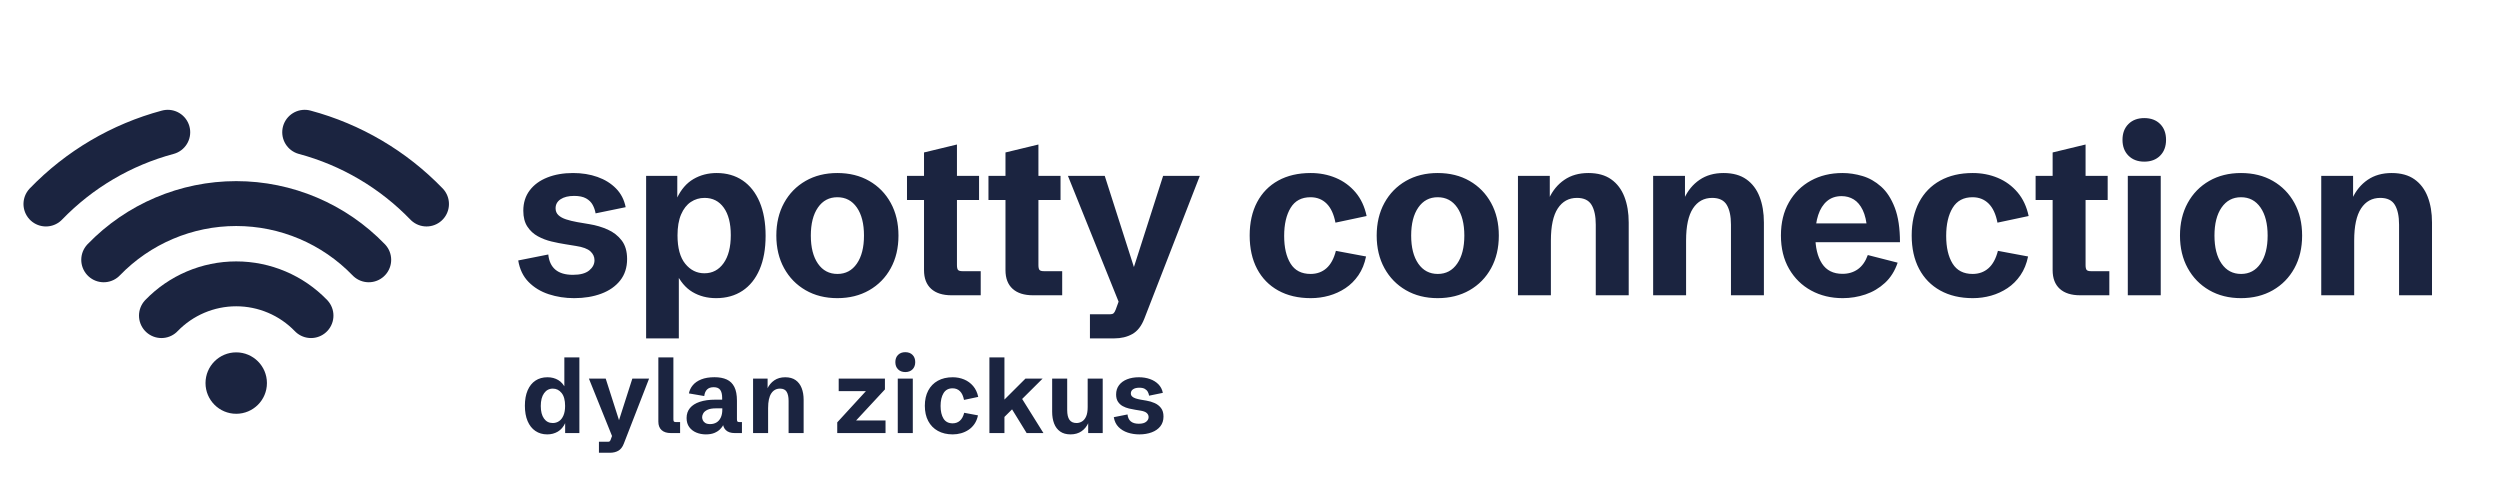
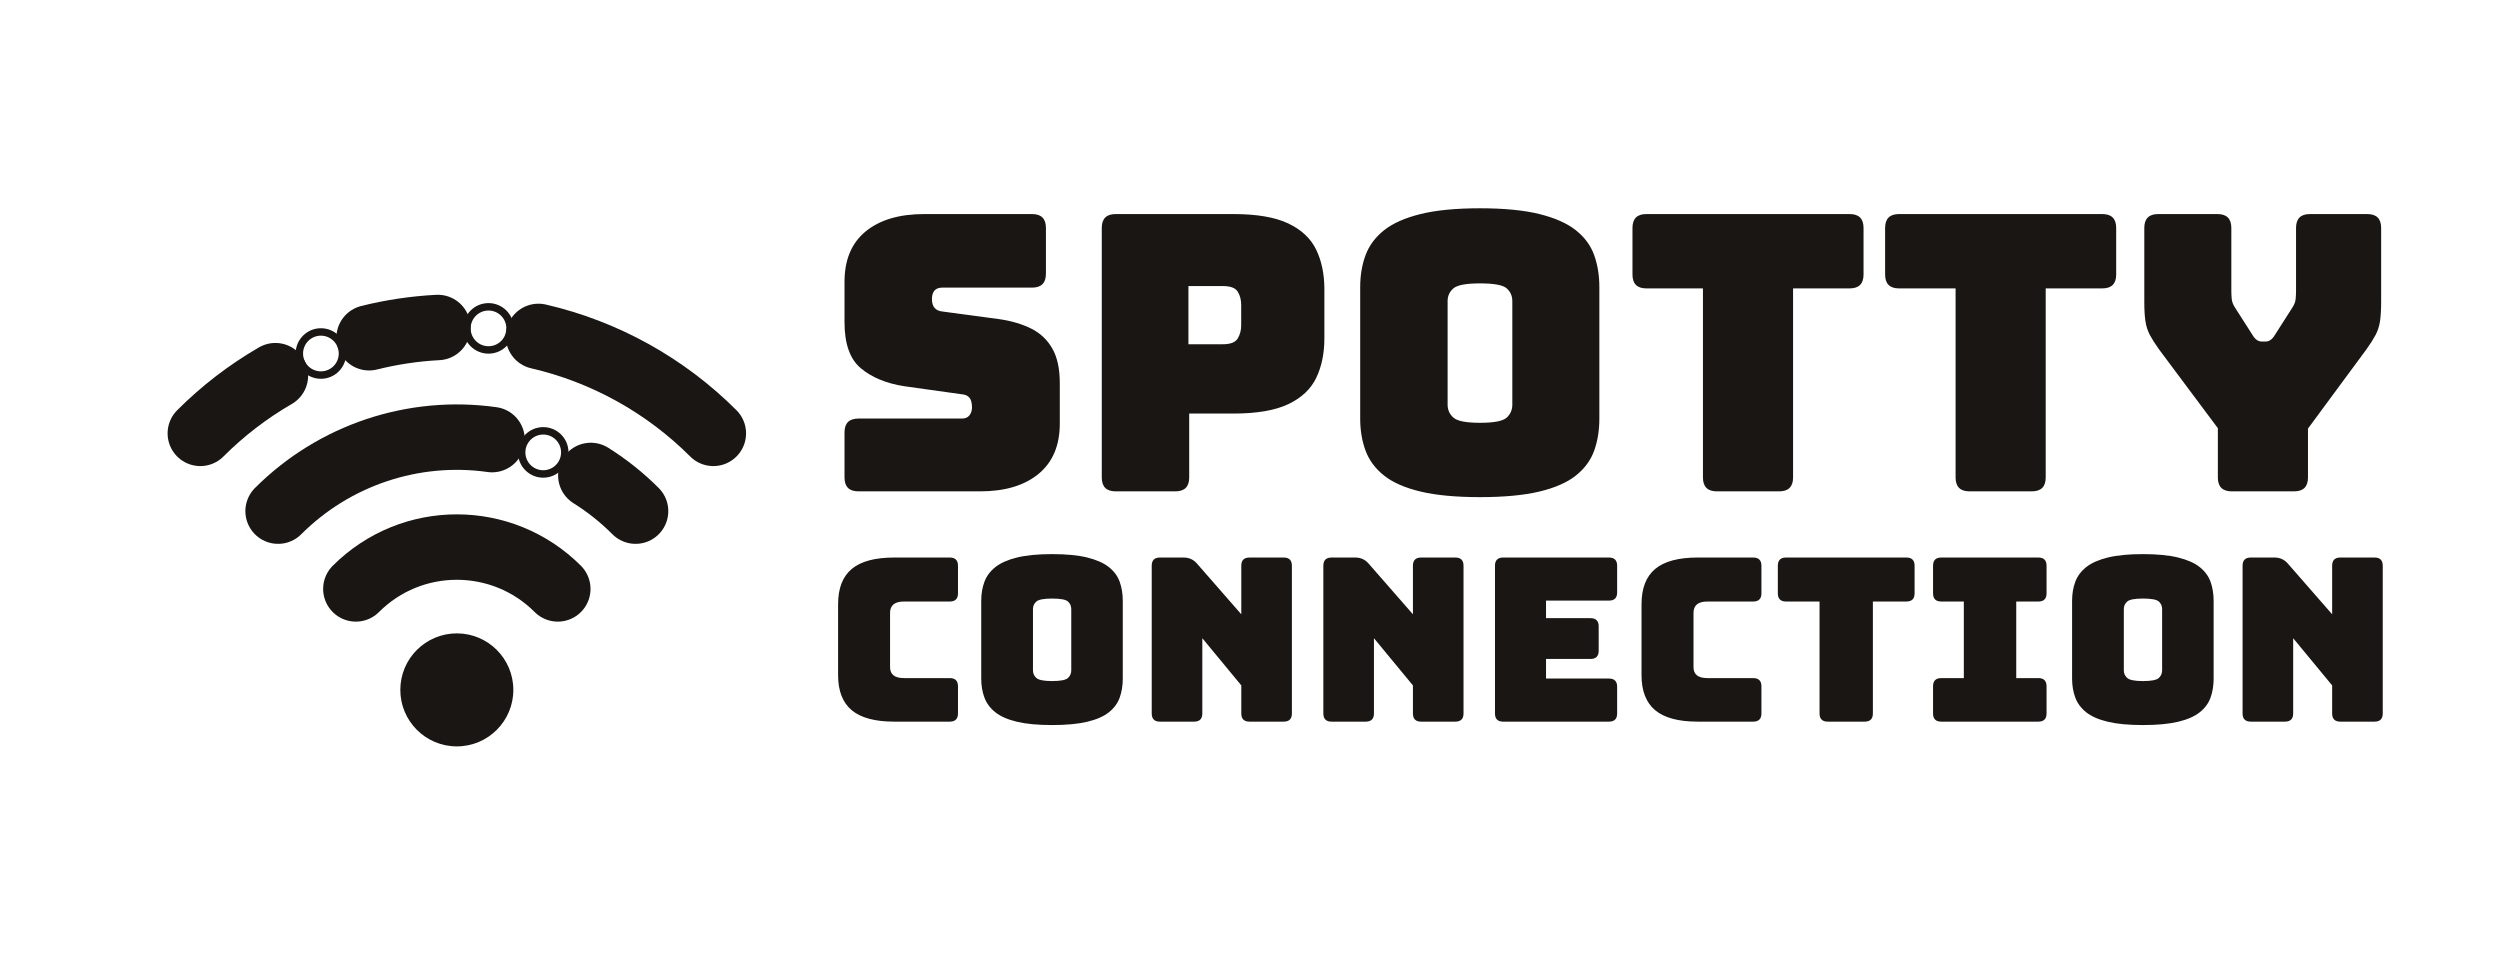
- <svg xmlns="http://www.w3.org/2000/svg" viewBox="0 0 508 100" width="508" height="100">
-   <g transform="translate(0 2) scale(.96)">
-     <circle cx="50" cy="79" r="6.5" fill="#1b2440" />
-     <g fill="none" stroke="#1b2440" stroke-width="9.5" stroke-linecap="round">
-       <path class="arc a1" d="M34.17 64.72A22 22 0 0 1 65.83 64.72" />
-       <path class="arc a2" d="M21.95 52.91A39 39 0 0 1 78.05 52.91" />
-       <path class="arc a3l" d="M9.72 41.10A56 56 0 0 1 35.51 25.91" />
-       <path class="arc a3r" d="M64.49 25.91A56 56 0 0 1 90.28 41.10" />
-     </g>
+ <svg xmlns="http://www.w3.org/2000/svg" viewBox="0 0 985 380" width="985" height="380">
+   <g transform="translate(30.0 48.0) scale(0.5859)">
+     <path d="M188.1 314.1 A96 96 0 0 1 323.9 314.1" stroke="#1a1614" stroke-width="44" fill="none" stroke-linecap="round" opacity="1.00" />
+     <path d="M135.8 261.8 A170 170 0 0 1 279.7 213.7" stroke="#1a1614" stroke-width="44" fill="none" stroke-linecap="round" opacity="1.00" />
+     <path d="M346.1 237.8 A170 170 0 0 1 376.2 261.8" stroke="#1a1614" stroke-width="44" fill="none" stroke-linecap="round" opacity="1.00" />
+     <path d="M83.5 209.5 A244 244 0 0 1 134.0 170.7" stroke="#1a1614" stroke-width="44" fill="none" stroke-linecap="round" opacity="1.00" />
+     <path d="M197.0 145.2 A244 244 0 0 1 243.2 138.3" stroke="#1a1614" stroke-width="44" fill="none" stroke-linecap="round" opacity="1.00" />
+     <path d="M310.9 144.3 A244 244 0 0 1 428.5 209.5" stroke="#1a1614" stroke-width="44" fill="none" stroke-linecap="round" opacity="1.00" />
+     <circle cx="314.1" cy="222.3" r="14.5" fill="none" stroke="#1a1614" stroke-width="5" />
+     <circle cx="164.6" cy="155.8" r="14.5" fill="none" stroke="#1a1614" stroke-width="5" />
+     <circle cx="277.3" cy="138.9" r="14.5" fill="none" stroke="#1a1614" stroke-width="5" />
+     <circle cx="256" cy="382" r="38" fill="#1a1614" opacity="1.00" />
  </g>
-   <path transform="translate(104 60)" fill="#1b2440" d="M12.668 0.584Q9.928 0.584 7.502 -0.213Q5.076 -1.011 3.414 -2.695Q1.752 -4.38 1.303 -7.075L7.412 -8.288Q7.614 -6.244 8.861 -5.2Q10.107 -4.155 12.421 -4.155Q14.645 -4.155 15.723 -5.042Q16.801 -5.93 16.801 -7.12Q16.801 -8.176 15.958 -8.939Q15.116 -9.703 13.05 -10.018L10.849 -10.377Q9.546 -10.579 8.075 -10.927Q6.604 -11.275 5.301 -11.983Q3.998 -12.69 3.167 -13.948Q2.336 -15.206 2.336 -17.183Q2.336 -19.586 3.627 -21.304Q4.919 -23.022 7.21 -23.932Q9.501 -24.842 12.443 -24.842Q15.161 -24.842 17.407 -24.044Q19.653 -23.247 21.169 -21.708Q22.686 -20.17 23.135 -17.901L17.025 -16.644Q16.868 -17.564 16.43 -18.373Q15.992 -19.182 15.094 -19.687Q14.195 -20.192 12.668 -20.192Q10.938 -20.192 9.917 -19.519Q8.895 -18.845 8.895 -17.677Q8.895 -16.823 9.467 -16.284Q10.04 -15.745 11.04 -15.419Q12.039 -15.094 13.297 -14.869L15.812 -14.442Q17.744 -14.128 19.485 -13.353Q21.226 -12.578 22.326 -11.141Q23.427 -9.703 23.427 -7.367Q23.427 -4.784 22.023 -3.01Q20.619 -1.235 18.182 -0.326Q15.745 0.584 12.668 0.584ZM27.291 8.76V-24.258H33.625V-19.384L33.558 -19.743Q34.815 -22.394 36.915 -23.618Q39.016 -24.842 41.621 -24.842Q44.676 -24.842 46.911 -23.326Q49.145 -21.81 50.358 -18.946Q51.571 -16.082 51.571 -12.084Q51.571 -8.086 50.347 -5.245Q49.123 -2.403 46.866 -0.91Q44.608 0.584 41.509 0.584Q38.813 0.584 36.713 -0.663Q34.613 -1.909 33.31 -4.717L33.939 -4.762V8.76ZM39.128 -4.47Q41.576 -4.47 43.036 -6.525Q44.496 -8.58 44.496 -12.219Q44.496 -15.812 43.07 -17.8Q41.643 -19.788 39.173 -19.788Q37.623 -19.788 36.376 -18.957Q35.13 -18.126 34.4 -16.43Q33.67 -14.734 33.67 -12.174Q33.67 -8.333 35.242 -6.401Q36.814 -4.47 39.128 -4.47ZM66.149 0.584Q62.488 0.584 59.692 -1.033Q56.895 -2.65 55.323 -5.514Q53.751 -8.378 53.751 -12.129Q53.751 -15.902 55.323 -18.766Q56.895 -21.63 59.692 -23.236Q62.488 -24.842 66.149 -24.842Q69.833 -24.842 72.629 -23.236Q75.426 -21.63 76.998 -18.766Q78.57 -15.902 78.57 -12.129Q78.57 -8.355 76.998 -5.492Q75.426 -2.628 72.618 -1.022Q69.81 0.584 66.149 0.584ZM66.172 -4.335Q68.665 -4.335 70.114 -6.435Q71.562 -8.535 71.562 -12.129Q71.562 -15.745 70.114 -17.834Q68.665 -19.923 66.149 -19.923Q63.656 -19.923 62.207 -17.834Q60.759 -15.745 60.759 -12.129Q60.759 -8.513 62.207 -6.424Q63.656 -4.335 66.172 -4.335ZM89.352 0.0Q86.657 0.0 85.208 -1.314Q83.76 -2.628 83.76 -5.099V-19.361H80.301V-24.258H83.76V-29.02L90.453 -30.637V-24.258H94.945V-19.361H90.453V-6.154Q90.453 -5.413 90.666 -5.155Q90.88 -4.896 91.576 -4.896H95.282V0.0ZM105.907 0.0Q103.212 0.0 101.763 -1.314Q100.314 -2.628 100.314 -5.099V-19.361H96.855V-24.258H100.314V-29.02L107.007 -30.637V-24.258H111.5V-19.361H107.007V-6.154Q107.007 -5.413 107.221 -5.155Q107.434 -4.896 108.131 -4.896H111.837V0.0ZM117.475 8.76V3.863H121.541Q122.035 3.863 122.271 3.661Q122.506 3.459 122.709 2.92L123.944 -0.472L123.562 1.954L113.005 -24.258H120.485L126.752 -4.672L126.1 -4.762L132.344 -24.258H139.801L128.526 4.762Q127.65 7.008 126.078 7.884Q124.505 8.76 122.394 8.76ZM162.354 0.584Q158.536 0.584 155.739 -0.966Q152.943 -2.516 151.438 -5.368Q149.933 -8.221 149.933 -12.151Q149.933 -16.06 151.438 -18.912Q152.943 -21.765 155.728 -23.303Q158.513 -24.842 162.331 -24.842Q165.072 -24.842 167.43 -23.854Q169.789 -22.865 171.439 -20.922Q173.09 -18.979 173.697 -16.104L167.363 -14.757Q166.869 -17.34 165.566 -18.631Q164.263 -19.923 162.287 -19.923Q159.569 -19.923 158.255 -17.767Q156.941 -15.61 156.941 -12.062Q156.941 -8.535 158.244 -6.435Q159.546 -4.335 162.309 -4.335Q164.218 -4.335 165.532 -5.492Q166.846 -6.648 167.453 -9.029L173.584 -7.884Q173.135 -5.683 172.035 -4.077Q170.934 -2.471 169.395 -1.449Q167.857 -0.427 166.06 0.079Q164.263 0.584 162.354 0.584ZM188.14 0.584Q184.479 0.584 181.682 -1.033Q178.886 -2.65 177.314 -5.514Q175.742 -8.378 175.742 -12.129Q175.742 -15.902 177.314 -18.766Q178.886 -21.63 181.682 -23.236Q184.479 -24.842 188.14 -24.842Q191.824 -24.842 194.62 -23.236Q197.416 -21.63 198.989 -18.766Q200.561 -15.902 200.561 -12.129Q200.561 -8.355 198.989 -5.492Q197.416 -2.628 194.609 -1.022Q191.801 0.584 188.14 0.584ZM188.162 -4.335Q190.656 -4.335 192.104 -6.435Q193.553 -8.535 193.553 -12.129Q193.553 -15.745 192.104 -17.834Q190.656 -19.923 188.14 -19.923Q185.647 -19.923 184.198 -17.834Q182.749 -15.745 182.749 -12.129Q182.749 -8.513 184.198 -6.424Q185.647 -4.335 188.162 -4.335ZM204.448 0.0V-24.258H210.916V-18.665L210.759 -19.676Q211.86 -22.079 213.881 -23.46Q215.903 -24.842 218.755 -24.842Q221.585 -24.842 223.393 -23.562Q225.201 -22.281 226.077 -20.013Q226.953 -17.744 226.953 -14.779V0.0H220.26V-14.353Q220.26 -16.936 219.407 -18.362Q218.553 -19.788 216.442 -19.788Q213.949 -19.788 212.545 -17.654Q211.141 -15.521 211.141 -11.118V0.0ZM231.918 0.0V-24.258H238.387V-18.665L238.23 -19.676Q239.33 -22.079 241.352 -23.46Q243.373 -24.842 246.226 -24.842Q249.056 -24.842 250.864 -23.562Q252.672 -22.281 253.548 -20.013Q254.424 -17.744 254.424 -14.779V0.0H247.731V-14.353Q247.731 -16.936 246.877 -18.362Q246.024 -19.788 243.912 -19.788Q241.419 -19.788 240.015 -17.654Q238.612 -15.521 238.612 -11.118V0.0ZM270.44 0.584Q266.868 0.584 264.027 -0.966Q261.186 -2.516 259.535 -5.379Q257.884 -8.243 257.884 -12.151Q257.884 -16.037 259.512 -18.89Q261.141 -21.742 263.96 -23.292Q266.778 -24.842 270.395 -24.842Q272.394 -24.842 274.449 -24.235Q276.504 -23.629 278.234 -22.09Q279.963 -20.552 281.019 -17.8Q282.074 -15.049 282.074 -10.781H262.174V-14.6H276.1L275.403 -13.409Q275.224 -15.835 274.505 -17.317Q273.786 -18.8 272.686 -19.474Q271.585 -20.147 270.215 -20.147Q268.441 -20.147 267.25 -19.137Q266.06 -18.126 265.464 -16.318Q264.869 -14.51 264.869 -12.129Q264.869 -8.535 266.228 -6.446Q267.587 -4.357 270.395 -4.357Q272.214 -4.357 273.528 -5.301Q274.842 -6.244 275.538 -8.176L281.603 -6.626Q280.749 -4.11 279.02 -2.516Q277.29 -0.921 275.055 -0.168Q272.82 0.584 270.44 0.584ZM296.877 0.584Q293.059 0.584 290.262 -0.966Q287.466 -2.516 285.961 -5.368Q284.456 -8.221 284.456 -12.151Q284.456 -16.06 285.961 -18.912Q287.466 -21.765 290.251 -23.303Q293.036 -24.842 296.855 -24.842Q299.595 -24.842 301.953 -23.854Q304.312 -22.865 305.962 -20.922Q307.613 -18.979 308.22 -16.104L301.886 -14.757Q301.392 -17.34 300.089 -18.631Q298.786 -19.923 296.81 -19.923Q294.092 -19.923 292.778 -17.767Q291.464 -15.61 291.464 -12.062Q291.464 -8.535 292.767 -6.435Q294.069 -4.335 296.832 -4.335Q298.741 -4.335 300.055 -5.492Q301.369 -6.648 301.976 -9.029L308.107 -7.884Q307.658 -5.683 306.558 -4.077Q305.457 -2.471 303.918 -1.449Q302.38 -0.427 300.583 0.079Q298.786 0.584 296.877 0.584ZM318.687 0.0Q315.992 0.0 314.543 -1.314Q313.095 -2.628 313.095 -5.099V-19.361H309.636V-24.258H313.095V-29.02L319.788 -30.637V-24.258H324.28V-19.361H319.788V-6.154Q319.788 -5.413 320.001 -5.155Q320.215 -4.896 320.911 -4.896H324.617V0.0ZM328.369 0.0V-24.258H335.062V0.0ZM331.716 -27.155Q329.717 -27.155 328.504 -28.368Q327.291 -29.581 327.291 -31.58Q327.291 -33.602 328.504 -34.803Q329.717 -36.005 331.716 -36.005Q333.737 -36.005 334.939 -34.803Q336.141 -33.602 336.141 -31.58Q336.141 -29.581 334.939 -28.368Q333.737 -27.155 331.716 -27.155ZM351.37 0.584Q347.709 0.584 344.912 -1.033Q342.116 -2.65 340.544 -5.514Q338.971 -8.378 338.971 -12.129Q338.971 -15.902 340.544 -18.766Q342.116 -21.63 344.912 -23.236Q347.709 -24.842 351.37 -24.842Q355.054 -24.842 357.85 -23.236Q360.646 -21.63 362.219 -18.766Q363.791 -15.902 363.791 -12.129Q363.791 -8.355 362.219 -5.492Q360.646 -2.628 357.839 -1.022Q355.031 0.584 351.37 0.584ZM351.392 -4.335Q353.886 -4.335 355.334 -6.435Q356.783 -8.535 356.783 -12.129Q356.783 -15.745 355.334 -17.834Q353.886 -19.923 351.37 -19.923Q348.877 -19.923 347.428 -17.834Q345.979 -15.745 345.979 -12.129Q345.979 -8.513 347.428 -6.424Q348.877 -4.335 351.392 -4.335ZM367.677 0.0V-24.258H374.146V-18.665L373.989 -19.676Q375.09 -22.079 377.111 -23.46Q379.133 -24.842 381.985 -24.842Q384.815 -24.842 386.623 -23.562Q388.431 -22.281 389.307 -20.013Q390.183 -17.744 390.183 -14.779V0.0H383.49V-14.353Q383.49 -16.936 382.636 -18.362Q381.783 -19.788 379.672 -19.788Q377.178 -19.788 375.775 -17.654Q374.371 -15.521 374.371 -11.118V0.0Z" />
-   <path transform="translate(106 88)" fill="#1b2440" d="M5.199 0.267Q3.814 0.267 2.789 -0.431Q1.764 -1.128 1.21 -2.43Q0.656 -3.732 0.656 -5.558Q0.656 -7.383 1.215 -8.68Q1.774 -9.977 2.799 -10.659Q3.825 -11.341 5.25 -11.341Q6.47 -11.341 7.429 -10.777Q8.388 -10.213 8.993 -8.921L8.675 -8.9V-15.381H11.73V0.0H8.839V-2.225L8.87 -2.071Q8.316 -0.872 7.362 -0.302Q6.409 0.267 5.199 0.267ZM6.316 -2.041Q7.034 -2.041 7.598 -2.42Q8.162 -2.799 8.495 -3.579Q8.829 -4.358 8.829 -5.517Q8.829 -7.27 8.111 -8.152Q7.393 -9.034 6.337 -9.034Q5.229 -9.034 4.558 -8.101Q3.886 -7.167 3.886 -5.496Q3.886 -3.866 4.537 -2.953Q5.188 -2.041 6.316 -2.041ZM15.704 3.999V1.764H17.56Q17.785 1.764 17.893 1.671Q18.001 1.579 18.093 1.333L18.657 -0.215L18.482 0.892L13.663 -11.074H17.078L19.939 -2.133L19.641 -2.174L22.492 -11.074H25.896L20.749 2.174Q20.349 3.199 19.631 3.599Q18.913 3.999 17.949 3.999ZM30.331 0.0Q29.1 0.0 28.439 -0.6Q27.777 -1.2 27.777 -2.328V-15.381H30.833V-2.81Q30.833 -2.471 30.93 -2.353Q31.028 -2.235 31.346 -2.235H32.197V0.0ZM37.431 0.267Q36.375 0.267 35.483 -0.108Q34.591 -0.482 34.053 -1.22Q33.514 -1.958 33.514 -3.066Q33.514 -4.255 34.201 -5.086Q34.888 -5.917 36.201 -6.352Q37.513 -6.788 39.369 -6.788H40.928L40.743 -6.511V-7.147Q40.743 -8.244 40.343 -8.782Q39.943 -9.321 39.021 -9.321Q38.139 -9.321 37.672 -8.854Q37.206 -8.388 37.103 -7.526L33.986 -8.06Q34.16 -8.982 34.781 -9.726Q35.401 -10.469 36.498 -10.91Q37.595 -11.351 39.195 -11.351Q40.661 -11.351 41.676 -10.885Q42.692 -10.418 43.22 -9.372Q43.748 -8.326 43.748 -6.573V-2.81Q43.748 -2.461 43.845 -2.348Q43.943 -2.235 44.26 -2.235H44.763V0.0H43.307Q42.107 0.0 41.487 -0.6Q40.866 -1.2 40.866 -2.328V-2.851L41.4 -2.646Q41.266 -2.205 41.01 -1.702Q40.754 -1.2 40.297 -0.754Q39.841 -0.308 39.144 -0.021Q38.446 0.267 37.431 0.267ZM38.313 -1.825Q39.031 -1.825 39.585 -2.153Q40.138 -2.481 40.456 -3.143Q40.774 -3.804 40.774 -4.789V-5.024H39.482Q38.385 -5.024 37.775 -4.737Q37.165 -4.45 36.919 -4.035Q36.672 -3.62 36.672 -3.23Q36.672 -2.922 36.821 -2.594Q36.97 -2.266 37.324 -2.046Q37.677 -1.825 38.313 -1.825ZM47.024 0.0V-11.074H49.977V-8.521L49.905 -8.982Q50.407 -10.08 51.33 -10.71Q52.253 -11.341 53.555 -11.341Q54.847 -11.341 55.673 -10.756Q56.498 -10.172 56.898 -9.136Q57.298 -8.101 57.298 -6.747V0.0H54.242V-6.552Q54.242 -7.731 53.853 -8.383Q53.463 -9.034 52.499 -9.034Q51.361 -9.034 50.72 -8.06Q50.079 -7.085 50.079 -5.076V0.0ZM64.127 0.0V-2.174L69.951 -8.521H64.424V-11.074H73.817V-8.87L67.962 -2.563H73.94V0.0ZM76.426 0.0V-11.074H79.482V0.0ZM77.954 -12.397Q77.041 -12.397 76.488 -12.951Q75.934 -13.504 75.934 -14.417Q75.934 -15.34 76.488 -15.888Q77.041 -16.437 77.954 -16.437Q78.877 -16.437 79.425 -15.888Q79.974 -15.34 79.974 -14.417Q79.974 -13.504 79.425 -12.951Q78.877 -12.397 77.954 -12.397ZM87.597 0.267Q85.854 0.267 84.578 -0.441Q83.301 -1.148 82.614 -2.451Q81.927 -3.753 81.927 -5.547Q81.927 -7.332 82.614 -8.634Q83.301 -9.936 84.573 -10.638Q85.844 -11.341 87.587 -11.341Q88.838 -11.341 89.915 -10.89Q90.992 -10.438 91.745 -9.552Q92.499 -8.665 92.776 -7.352L89.884 -6.737Q89.659 -7.916 89.064 -8.506Q88.469 -9.095 87.567 -9.095Q86.326 -9.095 85.726 -8.111Q85.126 -7.126 85.126 -5.506Q85.126 -3.896 85.721 -2.938Q86.316 -1.979 87.577 -1.979Q88.449 -1.979 89.048 -2.507Q89.648 -3.035 89.925 -4.122L92.724 -3.599Q92.519 -2.594 92.017 -1.861Q91.514 -1.128 90.812 -0.661Q90.11 -0.195 89.289 0.036Q88.469 0.267 87.597 0.267ZM95.047 0.0V-15.381H98.102V-6.809L102.378 -11.074H105.865L101.702 -6.932L106.029 0.0H102.614L99.651 -4.819L98.102 -3.281V0.0ZM111.53 0.267Q110.248 0.267 109.423 -0.318Q108.597 -0.902 108.197 -1.938Q107.797 -2.974 107.797 -4.327V-11.074H110.853V-4.686Q110.853 -3.343 111.314 -2.692Q111.776 -2.041 112.75 -2.041Q113.324 -2.041 113.842 -2.343Q114.36 -2.646 114.688 -3.353Q115.016 -4.061 115.016 -5.281V-11.074H118.072V0.0H115.119V-2.594L115.19 -2.143Q114.698 -1.015 113.77 -0.374Q112.842 0.267 111.53 0.267ZM125.511 0.267Q124.26 0.267 123.152 -0.097Q122.045 -0.461 121.286 -1.23Q120.527 -2 120.322 -3.23L123.111 -3.784Q123.204 -2.851 123.773 -2.374Q124.342 -1.897 125.398 -1.897Q126.413 -1.897 126.905 -2.302Q127.397 -2.707 127.397 -3.25Q127.397 -3.732 127.013 -4.081Q126.628 -4.43 125.685 -4.573L124.68 -4.737Q124.085 -4.83 123.414 -4.989Q122.742 -5.147 122.147 -5.47Q121.553 -5.793 121.173 -6.368Q120.794 -6.942 120.794 -7.844Q120.794 -8.941 121.383 -9.726Q121.973 -10.51 123.019 -10.926Q124.065 -11.341 125.408 -11.341Q126.649 -11.341 127.674 -10.977Q128.7 -10.613 129.392 -9.91Q130.084 -9.208 130.289 -8.172L127.5 -7.598Q127.428 -8.019 127.228 -8.388Q127.028 -8.757 126.618 -8.988Q126.208 -9.218 125.511 -9.218Q124.721 -9.218 124.255 -8.911Q123.788 -8.603 123.788 -8.07Q123.788 -7.68 124.05 -7.434Q124.311 -7.188 124.767 -7.039Q125.224 -6.891 125.798 -6.788L126.946 -6.593Q127.828 -6.45 128.623 -6.096Q129.417 -5.742 129.92 -5.086Q130.422 -4.43 130.422 -3.363Q130.422 -2.184 129.781 -1.374Q129.141 -0.564 128.028 -0.149Q126.915 0.267 125.511 0.267Z" />
+   <path fill="#1a1614" d="M386.15 193.593H338.201Q332.739 193.593 332.739 188.13V170.377Q332.739 164.914 338.201 164.914H379.019Q380.991 164.914 381.977 163.624Q382.964 162.335 382.964 160.514Q382.964 157.934 381.977 156.72Q380.991 155.506 379.019 155.355L356.258 152.168Q345.636 150.499 339.187 145.112Q332.739 139.726 332.739 126.98V111.047Q332.739 97.998 341.084 91.17Q349.43 84.341 364.148 84.341H406.635Q412.097 84.341 412.097 89.804V107.861Q412.097 113.323 406.635 113.323H371.28Q367.183 113.323 367.183 117.875Q367.183 122.276 371.28 122.731L393.889 125.766Q401.021 126.828 406.331 129.483Q411.642 132.139 414.601 137.298Q417.56 142.457 417.56 150.954V166.887Q417.56 179.784 409.214 186.688Q400.869 193.593 386.15 193.593ZM463.081 193.593H439.562Q434.099 193.593 434.099 188.13V89.804Q434.099 84.341 439.562 84.341H485.994Q499.802 84.341 507.616 88.059Q515.431 91.777 518.617 98.453Q521.804 105.13 521.804 113.93V133.353Q521.804 142.153 518.617 148.83Q515.431 155.506 507.616 159.224Q499.802 162.942 485.994 162.942H468.544V188.13Q468.544 193.593 463.081 193.593ZM468.24 112.716V135.629H481.897Q486.297 135.629 487.663 133.353Q489.028 131.077 489.028 128.194V120.152Q489.028 117.117 487.663 114.917Q486.297 112.716 481.897 112.716ZM630.144 164.914Q630.144 171.894 628.096 177.584Q626.047 183.274 620.888 187.371Q615.729 191.468 606.549 193.668Q597.369 195.869 583.106 195.869Q568.842 195.869 559.662 193.668Q550.482 191.468 545.323 187.371Q540.164 183.274 538.04 177.584Q535.915 171.894 535.915 164.914V113.172Q535.915 106.192 538.04 100.502Q540.164 94.811 545.323 90.714Q550.482 86.618 559.662 84.341Q568.842 82.065 583.106 82.065Q597.369 82.065 606.549 84.341Q615.729 86.618 620.888 90.714Q626.047 94.811 628.096 100.502Q630.144 106.192 630.144 113.172ZM570.36 159.452Q570.36 162.486 572.636 164.535Q574.912 166.583 583.106 166.583Q591.451 166.583 593.651 164.535Q595.852 162.486 595.852 159.452V118.634Q595.852 115.599 593.651 113.627Q591.451 111.654 583.106 111.654Q574.912 111.654 572.636 113.627Q570.36 115.599 570.36 118.634ZM701.006 193.593H676.424Q670.962 193.593 670.962 188.13V113.627H648.656Q643.194 113.627 643.194 108.164V89.804Q643.194 84.341 648.656 84.341H728.774Q734.236 84.341 734.236 89.804V108.164Q734.236 113.627 728.774 113.627H706.468V188.13Q706.468 193.593 701.006 193.593ZM800.546 193.593H775.964Q770.502 193.593 770.502 188.13V113.627H748.196Q742.734 113.627 742.734 108.164V89.804Q742.734 84.341 748.196 84.341H828.314Q833.776 84.341 833.776 89.804V108.164Q833.776 113.627 828.314 113.627H806.008V188.13Q806.008 193.593 800.546 193.593ZM903.879 193.593H879.298Q873.835 193.593 873.835 188.13V168.708L850.619 137.601Q848.343 134.415 847.053 131.987Q845.764 129.559 845.308 126.6Q844.853 123.642 844.853 118.938V89.804Q844.853 84.341 850.316 84.341H873.683Q879.146 84.341 879.146 89.804V114.689Q879.146 116.206 879.298 117.8Q879.449 119.393 880.512 121.062L887.491 131.987Q889.009 134.567 891.133 134.567H892.651Q894.775 134.567 896.292 131.987L903.272 121.062Q904.334 119.393 904.486 117.8Q904.638 116.206 904.638 114.689V89.804Q904.638 84.341 910.1 84.341H932.709Q938.172 84.341 938.172 89.804V118.938Q938.172 123.642 937.717 126.6Q937.261 129.559 935.972 131.987Q934.682 134.415 932.406 137.601L909.342 168.859V188.13Q909.342 193.593 903.879 193.593Z" />
+   <path fill="#1a1614" d="M374.212 284.325H352.3Q340.985 284.325 335.597 279.835Q330.209 275.345 330.209 266.005V238.076Q330.209 228.647 335.597 224.157Q340.985 219.667 352.3 219.667H374.212Q377.445 219.667 377.445 222.9V233.766Q377.445 236.999 374.212 236.999H356.162Q350.684 236.999 350.684 241.489V262.862Q350.684 267.172 356.162 267.172H374.212Q377.445 267.172 377.445 270.405V281.092Q377.445 284.325 374.212 284.325ZM442.373 267.352Q442.373 271.483 441.16 274.851Q439.948 278.218 436.895 280.643Q433.841 283.068 428.408 284.37Q422.975 285.672 414.534 285.672Q406.092 285.672 400.659 284.37Q395.226 283.068 392.173 280.643Q389.119 278.218 387.862 274.851Q386.605 271.483 386.605 267.352V236.729Q386.605 232.598 387.862 229.231Q389.119 225.863 392.173 223.438Q395.226 221.014 400.659 219.667Q406.092 218.32 414.534 218.32Q422.975 218.32 428.408 219.667Q433.841 221.014 436.895 223.438Q439.948 225.863 441.16 229.231Q442.373 232.598 442.373 236.729ZM406.99 264.119Q406.99 265.915 408.337 267.128Q409.684 268.34 414.534 268.34Q419.473 268.34 420.775 267.128Q422.077 265.915 422.077 264.119V239.962Q422.077 238.166 420.775 236.999Q419.473 235.831 414.534 235.831Q409.684 235.831 408.337 236.999Q406.99 238.166 406.99 239.962ZM470.481 284.325H457.01Q453.778 284.325 453.778 281.092V222.9Q453.778 219.667 457.01 219.667H466.35Q469.583 219.667 471.648 222.091L489.07 242.028V222.9Q489.07 219.667 492.303 219.667H505.773Q509.006 219.667 509.006 222.9V281.092Q509.006 284.325 505.773 284.325H492.303Q489.07 284.325 489.07 281.092V270.046L473.714 251.457V281.092Q473.714 284.325 470.481 284.325ZM538.103 284.325H524.632Q521.399 284.325 521.399 281.092V222.9Q521.399 219.667 524.632 219.667H533.972Q537.205 219.667 539.27 222.091L556.692 242.028V222.9Q556.692 219.667 559.925 219.667H573.395Q576.628 219.667 576.628 222.9V281.092Q576.628 284.325 573.395 284.325H559.925Q556.692 284.325 556.692 281.092V270.046L541.335 251.457V281.092Q541.335 284.325 538.103 284.325ZM633.922 284.325H592.254Q589.021 284.325 589.021 281.092V222.9Q589.021 219.667 592.254 219.667H633.922Q637.155 219.667 637.155 222.9V233.407Q637.155 236.639 633.922 236.639H609.137V243.554H626.648Q629.881 243.554 629.881 246.787V256.396Q629.881 259.629 626.648 259.629H609.137V267.352H633.922Q637.155 267.352 637.155 270.585V281.092Q637.155 284.325 633.922 284.325ZM690.768 284.325H668.856Q657.541 284.325 652.152 279.835Q646.764 275.345 646.764 266.005V238.076Q646.764 228.647 652.152 224.157Q657.541 219.667 668.856 219.667H690.768Q694.001 219.667 694.001 222.9V233.766Q694.001 236.999 690.768 236.999H672.717Q667.239 236.999 667.239 241.489V262.862Q667.239 267.172 672.717 267.172H690.768Q694.001 267.172 694.001 270.405V281.092Q694.001 284.325 690.768 284.325ZM734.681 284.325H720.133Q716.9 284.325 716.9 281.092V236.999H703.699Q700.466 236.999 700.466 233.766V222.9Q700.466 219.667 703.699 219.667H751.115Q754.348 219.667 754.348 222.9V233.766Q754.348 236.999 751.115 236.999H737.914V281.092Q737.914 284.325 734.681 284.325ZM764.855 284.325Q761.622 284.325 761.622 281.092V270.405Q761.622 267.172 764.855 267.172H773.746V236.999H764.855Q761.622 236.999 761.622 233.766V222.9Q761.622 219.667 764.855 219.667H803.111Q806.344 219.667 806.344 222.9V233.766Q806.344 236.999 803.111 236.999H794.4V267.172H803.111Q806.344 267.172 806.344 270.405V281.092Q806.344 284.325 803.111 284.325ZM872.17 267.352Q872.17 271.483 870.957 274.851Q869.745 278.218 866.692 280.643Q863.638 283.068 858.205 284.37Q852.772 285.672 844.331 285.672Q835.889 285.672 830.456 284.37Q825.023 283.068 821.97 280.643Q818.917 278.218 817.659 274.851Q816.402 271.483 816.402 267.352V236.729Q816.402 232.598 817.659 229.231Q818.917 225.863 821.97 223.438Q825.023 221.014 830.456 219.667Q835.889 218.32 844.331 218.32Q852.772 218.32 858.205 219.667Q863.638 221.014 866.692 223.438Q869.745 225.863 870.957 229.231Q872.17 232.598 872.17 236.729ZM836.787 264.119Q836.787 265.915 838.134 267.128Q839.481 268.34 844.331 268.34Q849.27 268.34 850.572 267.128Q851.874 265.915 851.874 264.119V239.962Q851.874 238.166 850.572 236.999Q849.27 235.831 844.331 235.831Q839.481 235.831 838.134 236.999Q836.787 238.166 836.787 239.962ZM900.278 284.325H886.808Q883.575 284.325 883.575 281.092V222.9Q883.575 219.667 886.808 219.667H896.147Q899.38 219.667 901.446 222.091L918.867 242.028V222.9Q918.867 219.667 922.1 219.667H935.571Q938.804 219.667 938.804 222.9V281.092Q938.804 284.325 935.571 284.325H922.1Q918.867 284.325 918.867 281.092V270.046L903.511 251.457V281.092Q903.511 284.325 900.278 284.325Z" />
</svg>
